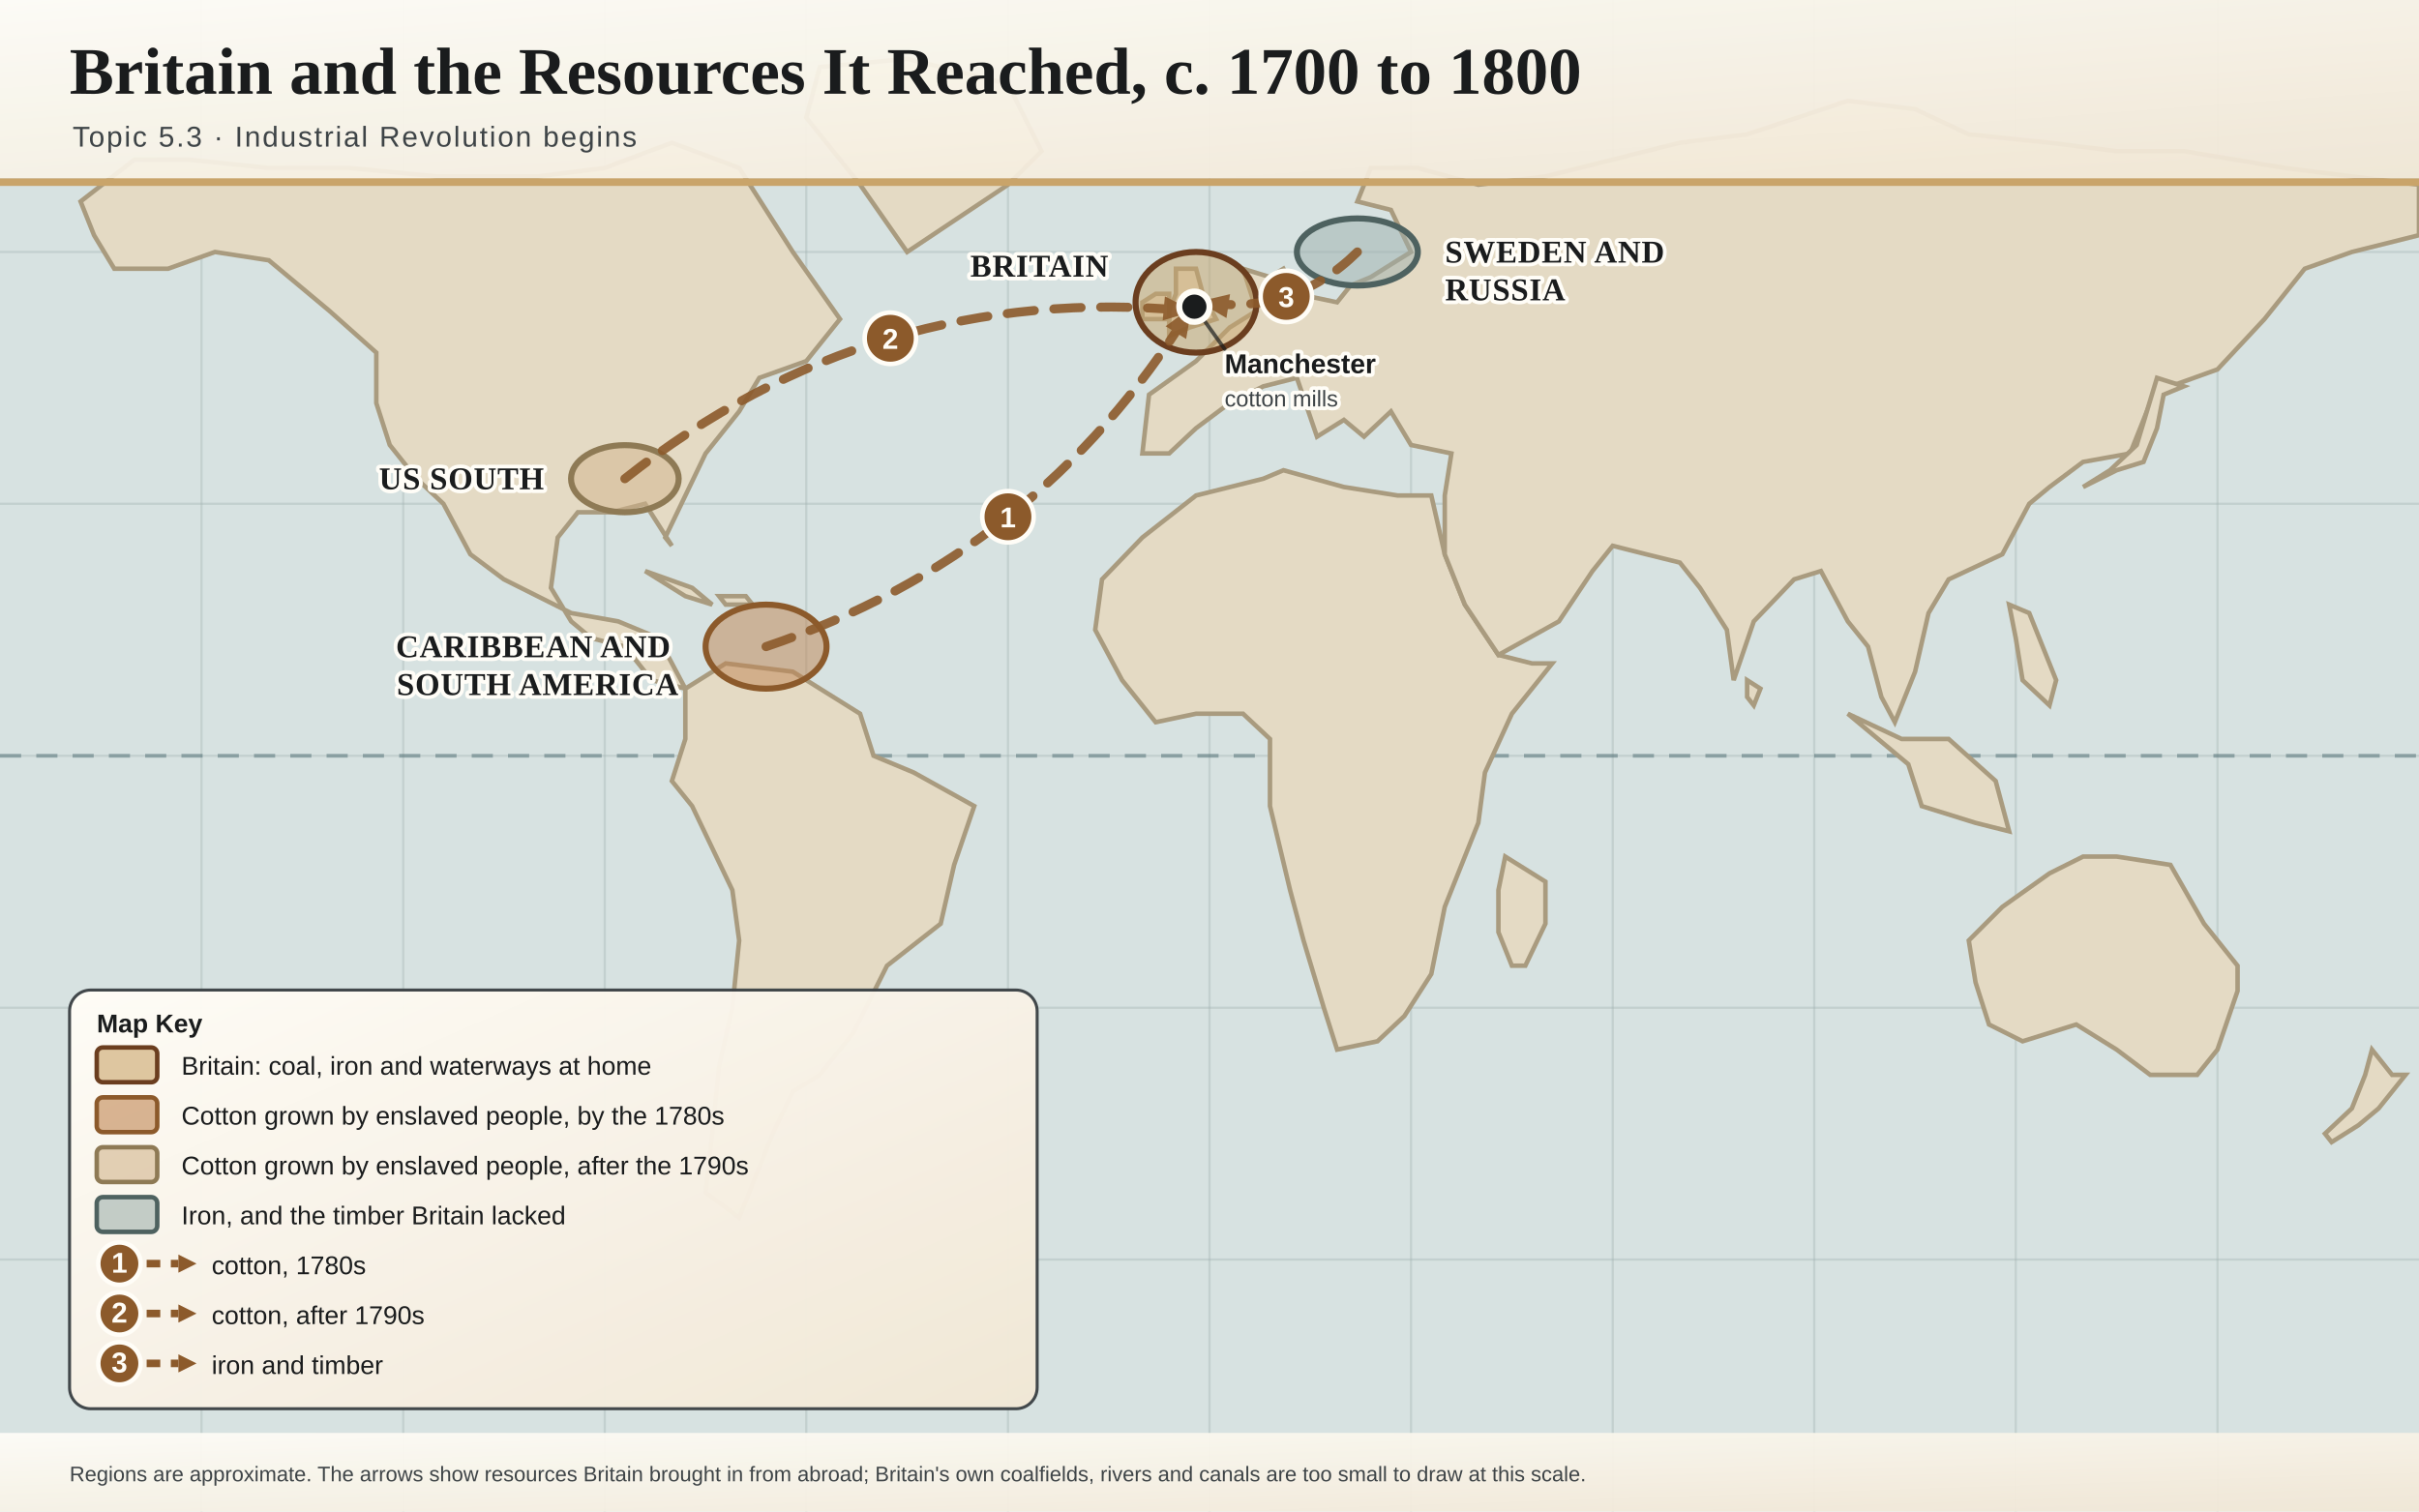
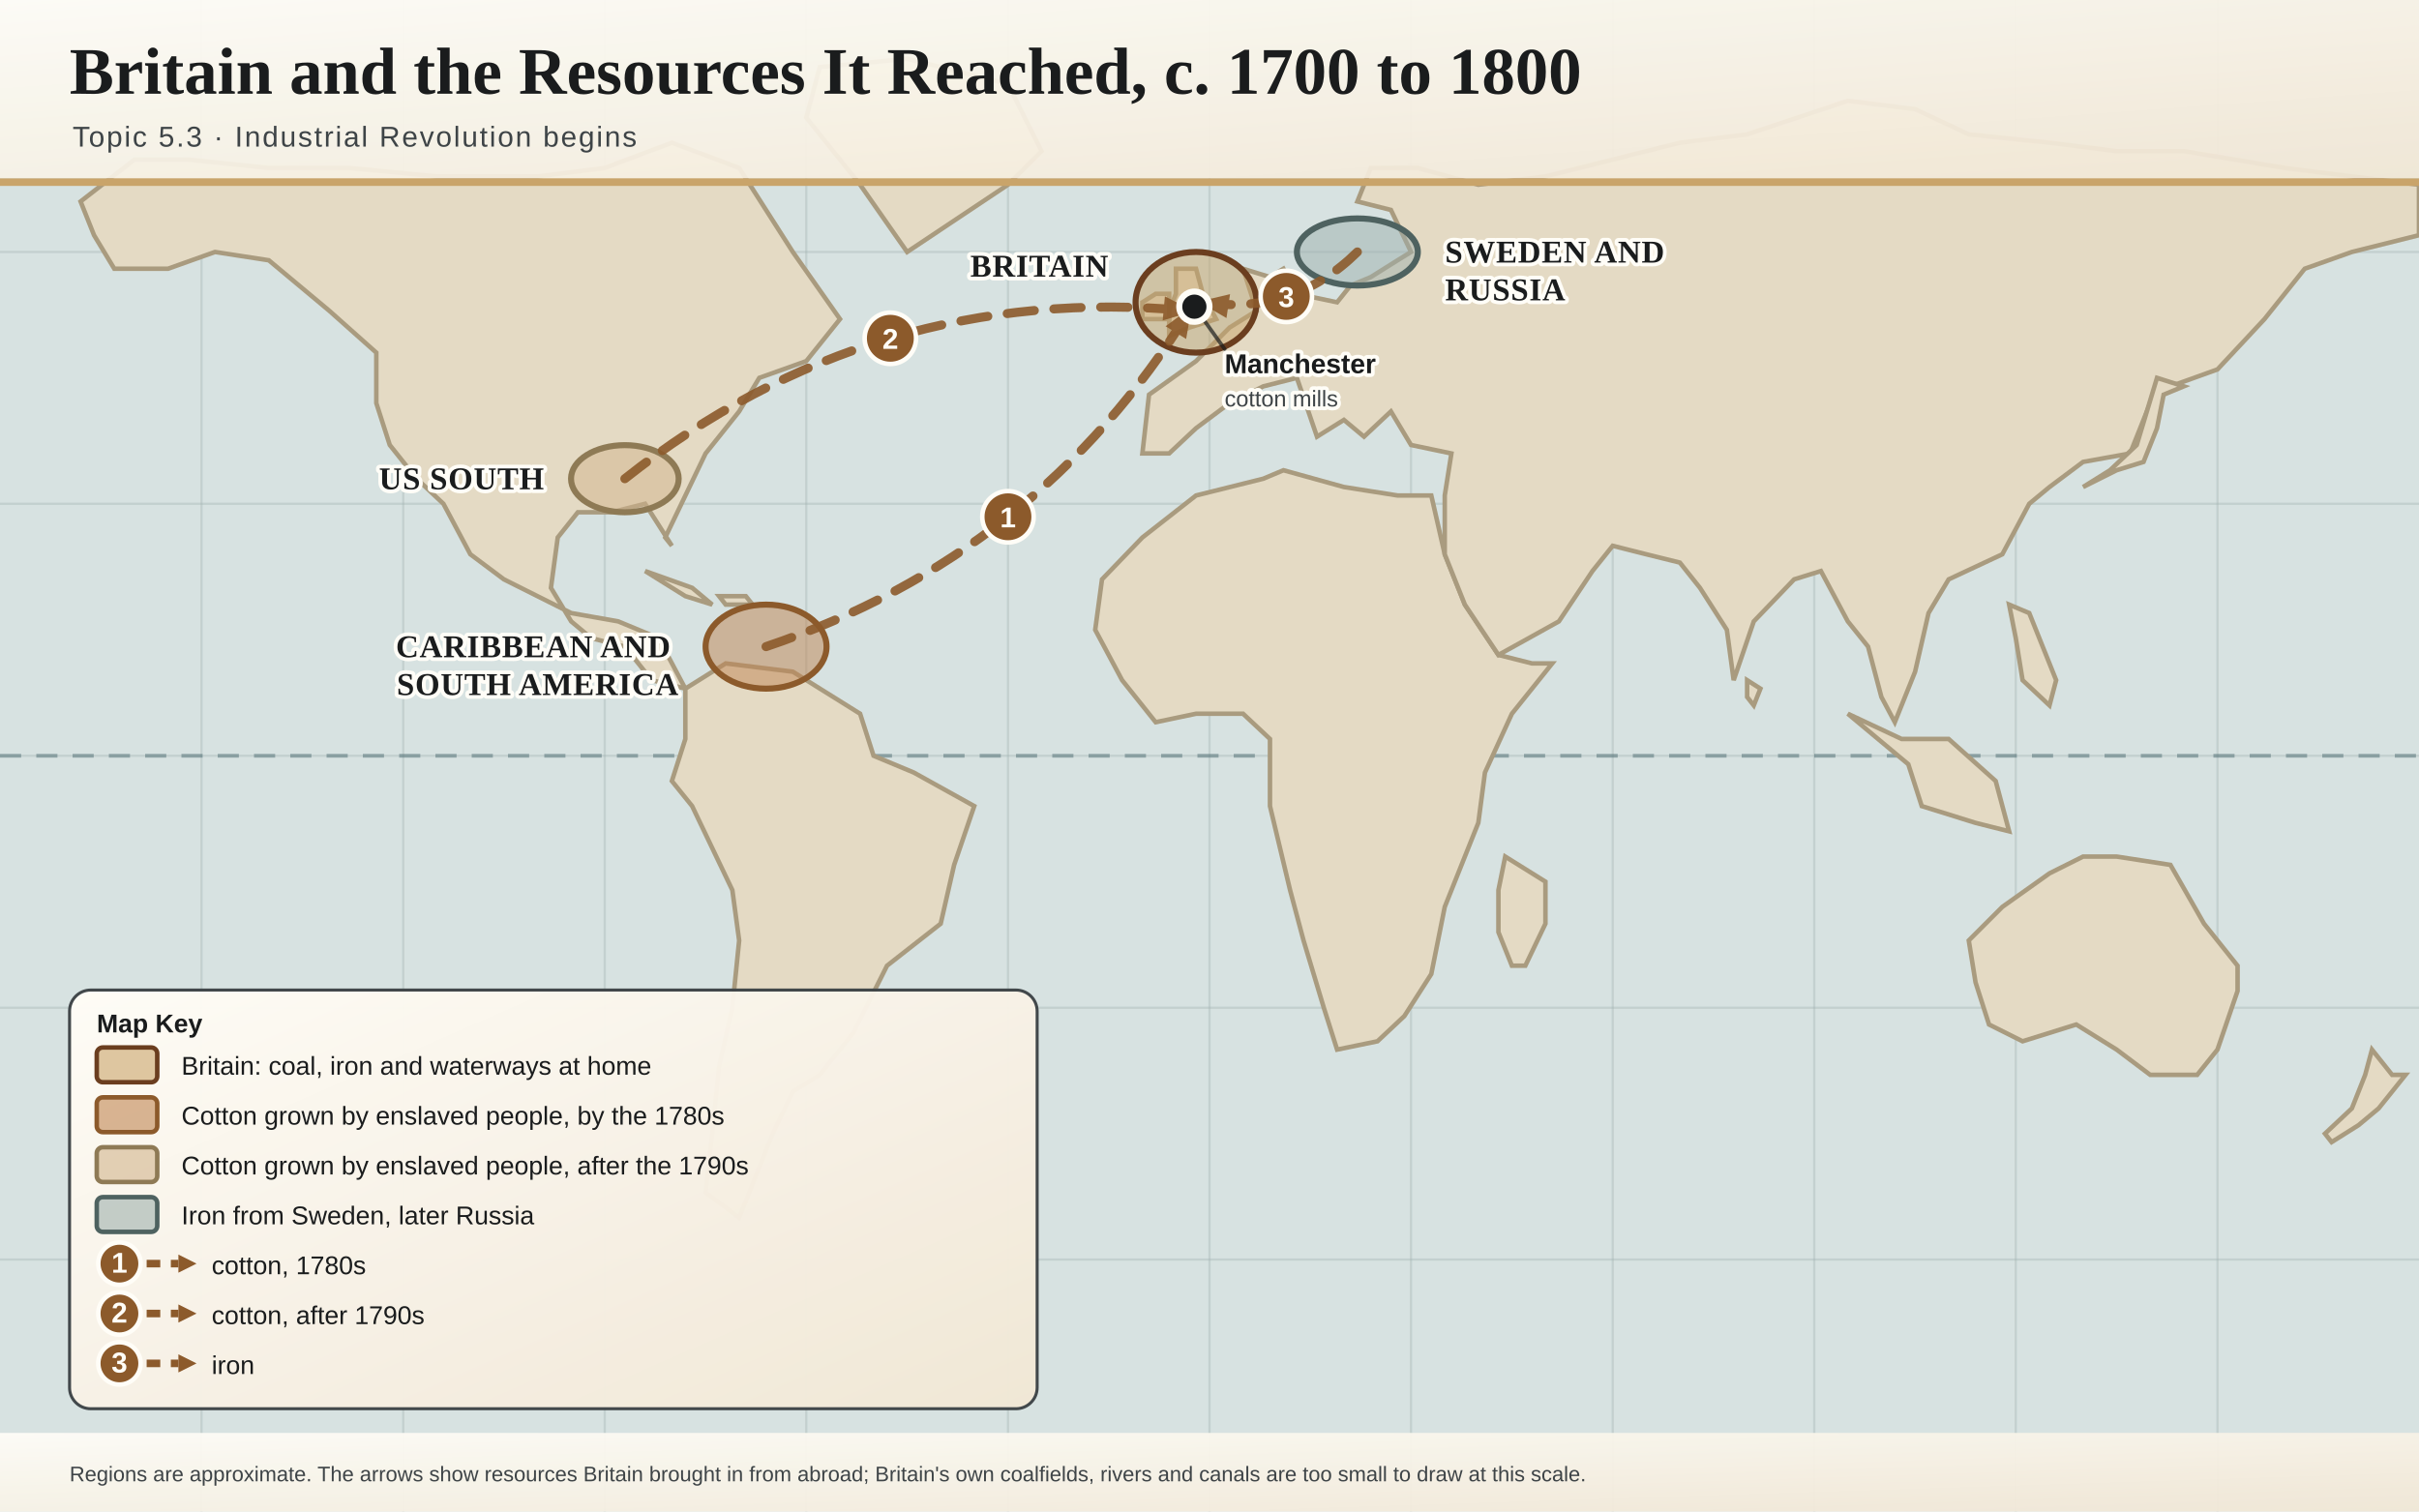
<svg xmlns="http://www.w3.org/2000/svg" width="1600" height="1000" viewBox="0 0 1600 1000" preserveAspectRatio="xMidYMid meet" role="img" aria-labelledby="map-title map-desc">
  <defs>
    <linearGradient id="paper" x1="0" x2="1" y1="0" y2="1">
      <stop offset="0" stop-color="#FFFDF7" />
      <stop offset="1" stop-color="#F1E7D5" />
    </linearGradient>
    <marker id="arrow" markerWidth="20" markerHeight="16" refX="17" refY="8" orient="auto" markerUnits="userSpaceOnUse">
      <path d="M0,0 L20,8 L0,16 Z" fill="#8C5A2B" />
    </marker>
    <style>
      .title{font-family:Georgia,'Times New Roman',serif;font-weight:700;font-size:44px;fill:#1A1C1D}
      .subtitle{font-family:Arial,Helvetica,sans-serif;font-size:19px;fill:#3E4447;letter-spacing:1.2px;text-transform:uppercase}
      .region{font-family:Georgia,'Times New Roman',serif;font-weight:700;font-size:21px;letter-spacing:.5px}
      .place{font-family:Arial,Helvetica,sans-serif;font-weight:700;font-size:18px;fill:#1A1C1D}
      .placenote{font-family:Arial,Helvetica,sans-serif;font-size:15px;fill:#3E4447}
      .small{font-family:Arial,Helvetica,sans-serif;font-size:17px;fill:#1A1C1D}
      .tiny{font-family:Arial,Helvetica,sans-serif;font-size:14px;fill:#3E4447}
      .badgenum{font-family:Arial,Helvetica,sans-serif;font-weight:700;font-size:19px;fill:#FFFDF7}
      .badge{fill:#8C5A2B;stroke:#FFFDF7;stroke-width:3}
      .halo{paint-order:stroke;stroke:#FFFDF7;stroke-width:5;stroke-linejoin:round}
      .city{fill:#1A1C1D;stroke:#FFFDF7;stroke-width:4}
      .leader{stroke:#1A1C1D;stroke-width:2.5;stroke-linecap:round;opacity:.7}
      .flow{fill:none;stroke:#8C5A2B;stroke-width:6;stroke-linecap:round;opacity:.9}
      #land path{fill:#E4DAC4;stroke:#A99B7F;stroke-width:3}
      #graticule line{stroke:#9FB0AE;stroke-width:1.5;opacity:.35}
    </style>
  </defs>
  <rect width="1600" height="1000" fill="#D7E2E1" />
  <g id="graticule">
    <line x1="133.3" y1="0" x2="133.3" y2="1000" />
    <line x1="266.7" y1="0" x2="266.7" y2="1000" />
    <line x1="400.0" y1="0" x2="400.0" y2="1000" />
    <line x1="533.3" y1="0" x2="533.3" y2="1000" />
    <line x1="666.7" y1="0" x2="666.7" y2="1000" />
    <line x1="800.0" y1="0" x2="800.0" y2="1000" />
    <line x1="933.3" y1="0" x2="933.3" y2="1000" />
    <line x1="1066.7" y1="0" x2="1066.7" y2="1000" />
    <line x1="1200.0" y1="0" x2="1200.0" y2="1000" />
    <line x1="1333.3" y1="0" x2="1333.3" y2="1000" />
    <line x1="1466.7" y1="0" x2="1466.7" y2="1000" />
    <line x1="0" y1="833.3" x2="1600" y2="833.3" />
    <line x1="0" y1="666.7" x2="1600" y2="666.7" />
    <line x1="0" y1="500.0" x2="1600" y2="500.0" />
    <line x1="0" y1="333.3" x2="1600" y2="333.3" />
    <line x1="0" y1="166.7" x2="1600" y2="166.7" />
  </g>
  <line x1="0" y1="500.0" x2="1600" y2="500.0" stroke="#4E6B72" stroke-width="2.5" stroke-dasharray="14 10" opacity=".5" />
  <g id="land">
    <path id="land-greenland" d="M600.0,166.7 L666.7,122.2 L688.9,100.0 L666.7,55.6 L600.0,38.9 L542.2,44.4 L533.3,77.8 L568.9,122.2 L600.0,166.7 Z" />
    <path id="land-northAmerica" d="M53.3,133.3 L88.9,105.6 L124.4,105.6 L177.8,111.1 L231.1,111.1 L288.9,116.7 L355.6,116.7 L400.0,111.1 L444.4,94.4 L488.9,111.1 L524.4,166.7 L555.6,211.1 L533.3,238.9 L502.2,250.0 L488.9,272.2 L466.7,300.0 L440.0,355.6 L444.4,361.1 L426.7,333.3 L404.4,338.9 L382.2,338.9 L368.9,355.6 L364.4,388.9 L377.8,411.1 L391.1,422.2 L413.3,427.8 L431.1,450.0 L453.3,455.6 L435.6,422.2 L408.9,411.1 L377.8,405.6 L333.3,383.3 L311.1,366.7 L293.3,333.3 L275.6,316.7 L257.8,294.4 L248.9,266.7 L248.9,233.3 L217.8,205.6 L177.8,172.2 L142.2,166.7 L111.1,177.8 L75.6,177.8 L62.2,155.6 L53.3,133.3 Z" />
    <path id="land-southAmerica" d="M453.3,455.6 L480.0,438.9 L524.4,444.4 L568.9,472.2 L577.8,500.0 L604.4,511.1 L644.4,533.3 L631.1,572.2 L622.2,611.1 L586.7,638.9 L564.4,683.3 L542.2,711.1 L524.4,722.2 L511.1,750.0 L497.8,783.3 L488.9,805.6 L466.7,788.9 L471.1,750.0 L475.6,705.6 L484.4,666.7 L488.9,622.2 L484.4,588.9 L457.8,533.3 L444.4,516.7 L453.3,488.9 L453.3,455.6 Z" />
    <path id="land-africa" d="M724.4,416.7 L728.9,383.3 L755.6,355.6 L791.1,327.8 L835.6,316.7 L848.9,311.1 L888.9,322.2 L924.4,327.8 L946.7,327.8 L955.6,366.7 L968.9,400.0 L991.1,433.3 L1013.3,438.9 L1026.7,438.9 L1000.0,472.2 L982.2,511.1 L977.8,544.4 L955.6,600.0 L946.7,644.4 L928.9,672.2 L911.1,688.9 L884.4,694.4 L875.6,666.7 L862.2,622.2 L853.3,588.9 L840.0,533.3 L840.0,488.9 L822.2,472.2 L791.1,472.2 L764.4,477.8 L742.2,450.0 L724.4,416.7 Z" />
    <path id="land-eurasia" d="M755.6,300.0 L760.0,261.1 L791.1,238.9 L813.3,216.7 L831.1,205.6 L822.2,177.8 L840.0,183.3 L848.9,177.8 L857.8,194.4 L884.4,200.0 L893.3,188.9 L906.7,183.3 L924.4,172.2 L933.3,166.7 L920.0,138.9 L897.8,133.3 L906.7,111.1 L937.8,111.1 L977.8,122.2 L1022.2,116.7 L1066.7,105.6 L1111.1,94.4 L1155.6,88.9 L1222.2,66.7 L1266.7,72.2 L1302.2,88.9 L1355.6,94.4 L1400.0,100.0 L1444.4,100.0 L1511.1,111.1 L1555.6,116.7 L1600.0,122.2 L1600.0,155.6 L1555.6,166.7 L1524.4,177.8 L1497.8,211.1 L1466.7,244.4 L1435.6,255.6 L1422.2,266.7 L1408.9,300.0 L1377.8,305.6 L1355.6,322.2 L1342.2,333.3 L1324.4,366.7 L1288.9,383.3 L1275.6,405.6 L1266.7,444.4 L1253.3,477.8 L1244.4,461.1 L1235.6,427.8 L1222.2,411.1 L1204.4,377.8 L1186.7,383.3 L1160.0,411.1 L1146.7,450.0 L1142.2,416.7 L1124.4,388.9 L1111.1,372.2 L1088.9,366.7 L1066.7,361.1 L1053.3,377.8 L1031.1,411.1 L991.1,433.3 L968.9,400.0 L955.6,366.7 L955.6,327.8 L960.0,300.0 L933.3,294.4 L920.0,272.2 L902.2,288.9 L888.9,277.8 L871.1,288.9 L857.8,250.0 L835.6,255.6 L813.3,266.7 L791.1,283.3 L773.3,300.0 L755.6,300.0 Z" />
    <path id="land-britain" d="M773.3,222.2 L786.7,216.7 L804.4,211.1 L795.6,194.4 L791.1,177.8 L777.8,177.8 L777.8,194.4 L773.3,205.6 L773.3,222.2 Z" />
    <path id="land-ireland" d="M755.6,211.1 L773.3,211.1 L773.3,194.4 L764.4,194.4 L755.6,200.0 L755.6,211.1 Z" />
    <path id="land-japan" d="M1377.8,322.2 L1400.0,311.1 L1417.8,305.6 L1426.7,283.3 L1431.1,261.1 L1444.4,255.6 L1426.7,250.0 L1413.3,294.4 L1395.6,311.1 L1377.8,322.2 Z" />
    <path id="land-indonesia" d="M1222.2,472.2 L1262.2,505.6 L1271.1,533.3 L1306.7,544.4 L1328.9,550.0 L1320.0,516.7 L1288.9,488.9 L1257.8,488.9 L1222.2,472.2 Z" />
    <path id="land-philippines" d="M1328.9,400.0 L1342.2,405.6 L1351.1,427.8 L1360.0,450.0 L1355.6,466.7 L1337.8,450.0 L1333.3,422.2 L1328.9,400.0 Z" />
    <path id="land-australia" d="M1302.2,622.2 L1306.7,650.0 L1315.6,677.8 L1337.8,688.9 L1373.3,677.8 L1400.0,694.4 L1422.2,711.1 L1453.3,711.1 L1466.7,694.4 L1480.0,655.6 L1480.0,638.9 L1457.8,611.1 L1435.6,572.2 L1400.0,566.7 L1377.8,566.7 L1355.6,577.8 L1324.4,600.0 L1302.2,622.2 Z" />
    <path id="land-newZealand" d="M1568.9,694.4 L1582.2,711.1 L1591.1,711.1 L1573.3,733.3 L1560.0,744.4 L1542.2,755.6 L1537.8,750.0 L1555.6,733.3 L1564.4,711.1 L1568.9,694.4 Z" />
    <path id="land-madagascar" d="M995.6,566.7 L1022.2,583.3 L1022.2,611.1 L1008.9,638.9 L1000.0,638.9 L991.1,616.7 L991.1,588.9 L995.6,566.7 Z" />
    <path id="land-cuba" d="M426.7,377.8 L457.8,388.9 L471.1,400.0 L453.3,394.4 L426.7,377.8 Z" />
    <path id="land-hispaniola" d="M475.6,394.4 L493.3,394.4 L497.8,400.0 L480.0,400.0 L475.6,394.4 Z" />
    <path id="land-sriLanka" d="M1155.6,450.0 L1164.4,455.6 L1160.0,466.7 L1155.6,461.1 L1155.6,450.0 Z" />
  </g>
  <g id="highlights">
    <ellipse cx="791.1" cy="200.0" rx="40.0" ry="33.3" fill="#C9A46A" fill-opacity="0.5" stroke="#6B3E1F" stroke-width="4" />
    <ellipse cx="506.7" cy="427.8" rx="40.0" ry="27.8" fill="#C08552" fill-opacity="0.5" stroke="#8C5A2B" stroke-width="4" />
    <ellipse cx="413.3" cy="316.7" rx="35.6" ry="22.2" fill="#D2B48C" fill-opacity="0.5" stroke="#8E7A55" stroke-width="4" />
    <ellipse cx="897.8" cy="166.7" rx="40.0" ry="22.2" fill="#9FB0AE" fill-opacity="0.5" stroke="#4E6260" stroke-width="4" />
  </g>
  <g id="flows">
    <path class="flow" d="M506.7,427.8 Q686.7,367.1 786.7,205.6" stroke-dasharray="18 13" marker-end="url(#arrow)" />
    <circle class="badge" cx="666.7" cy="341.9" r="17" />
    <text class="badgenum" x="666.7" y="348.9" text-anchor="middle">1</text>
    <path class="flow" d="M413.3,316.7 Q577.8,186.4 786.7,205.6" stroke-dasharray="18 13" marker-end="url(#arrow)" />
    <circle class="badge" cx="588.9" cy="223.8" r="17" />
    <text class="badgenum" x="588.9" y="230.8" text-anchor="middle">2</text>
    <path class="flow" d="M897.8,166.7 Q855.0,208.9 795.6,200.0" stroke-dasharray="18 13" marker-end="url(#arrow)" />
    <circle class="badge" cx="850.8" cy="196.1" r="17" />
    <text class="badgenum" x="850.8" y="203.1" text-anchor="middle">3</text>
  </g>
  <g id="region-labels">
    <text class="region halo" x="733.1" y="183.0" text-anchor="end" fill="#1A1C1D">
      <tspan x="733.1" dy="0">BRITAIN</tspan>
    </text>
    <text class="region halo" x="448.7" y="434.8" text-anchor="end" fill="#1A1C1D">
      <tspan x="448.7" dy="0">CARIBBEAN AND</tspan>
      <tspan x="448.7" dy="25">SOUTH AMERICA</tspan>
    </text>
    <text class="region halo" x="359.8" y="323.7" text-anchor="end" fill="#1A1C1D">
      <tspan x="359.8" dy="0">US SOUTH</tspan>
    </text>
    <text class="region halo" x="955.8" y="173.7" text-anchor="start" fill="#1A1C1D">
      <tspan x="955.8" dy="0">SWEDEN AND</tspan>
      <tspan x="955.8" dy="25">RUSSIA</tspan>
    </text>
  </g>
  <g id="places">
    <line class="leader" x1="790.0" y1="202.9" x2="810.0" y2="230.9" />
    <circle class="city" cx="790.0" cy="202.9" r="10" />
    <text class="place halo" x="810.0" y="246.9" text-anchor="start">Manchester</text>
    <text class="placenote halo" x="810.0" y="268.9" text-anchor="start">cotton mills</text>
  </g>
  <g id="titleband">
    <rect x="0" y="0" width="1600" height="118" fill="url(#paper)" opacity=".93" />
    <rect x="0" y="118" width="1600" height="5" fill="#C9A46A" />
    <text class="title" x="46" y="62">Britain and the Resources It Reached, c. 1700 to 1800</text>
    <text class="subtitle" x="48" y="97">Topic 5.3 · Industrial Revolution begins</text>
  </g>
  <g id="legend" transform="translate(46,655)">
    <rect x="0" y="0" width="640" height="277" rx="14" fill="url(#paper)" stroke="#3E4447" stroke-width="2" opacity=".97" />
    <text class="small" x="18" y="28" font-weight="700">Map Key</text>
    <rect x="18" y="38" width="40" height="23" rx="4" fill="#C9A46A" fill-opacity=".6" stroke="#6B3E1F" stroke-width="3" />
    <text class="small" x="74" y="56">Britain: coal, iron and waterways at home</text>
    <rect x="18" y="71" width="40" height="23" rx="4" fill="#C08552" fill-opacity=".6" stroke="#8C5A2B" stroke-width="3" />
    <text class="small" x="74" y="89">Cotton grown by enslaved people, by the 1780s</text>
    <rect x="18" y="104" width="40" height="23" rx="4" fill="#D2B48C" fill-opacity=".6" stroke="#8E7A55" stroke-width="3" />
    <text class="small" x="74" y="122">Cotton grown by enslaved people, after the 1790s</text>
    <rect x="18" y="137" width="40" height="23" rx="4" fill="#9FB0AE" fill-opacity=".6" stroke="#4E6260" stroke-width="3" />
-     <text class="small" x="74" y="155">Iron, and the timber Britain lacked</text>
+     <text class="small" x="74" y="155">Iron from Sweden, later Russia</text>
    <circle class="badge" cx="33" cy="181" r="14" />
    <text class="badgenum" x="33" y="187" text-anchor="middle" font-size="16">1</text>
    <line x1="51" x2="72" y1="181" y2="181" stroke="#8C5A2B" stroke-width="5" stroke-dasharray="9 7" />
    <path d="M72,175 L84,181 L72,187 Z" fill="#8C5A2B" />
    <text class="small" x="94" y="188">cotton, 1780s</text>
    <circle class="badge" cx="33" cy="214" r="14" />
    <text class="badgenum" x="33" y="220" text-anchor="middle" font-size="16">2</text>
    <line x1="51" x2="72" y1="214" y2="214" stroke="#8C5A2B" stroke-width="5" stroke-dasharray="9 7" />
    <path d="M72,208 L84,214 L72,220 Z" fill="#8C5A2B" />
    <text class="small" x="94" y="221">cotton, after 1790s</text>
    <circle class="badge" cx="33" cy="247" r="14" />
    <text class="badgenum" x="33" y="253" text-anchor="middle" font-size="16">3</text>
    <line x1="51" x2="72" y1="247" y2="247" stroke="#8C5A2B" stroke-width="5" stroke-dasharray="9 7" />
    <path d="M72,241 L84,247 L72,253 Z" fill="#8C5A2B" />
-     <text class="small" x="94" y="254">iron and timber</text>
+     <text class="small" x="94" y="254">iron</text>
  </g>
  <rect x="0" y="948" width="1600" height="52" fill="url(#paper)" opacity=".93" />
  <text class="tiny" x="46" y="980">Regions are approximate. The arrows show resources Britain brought in from abroad; Britain's own coalfields, rivers and canals are too small to draw at this scale.</text>
</svg>
